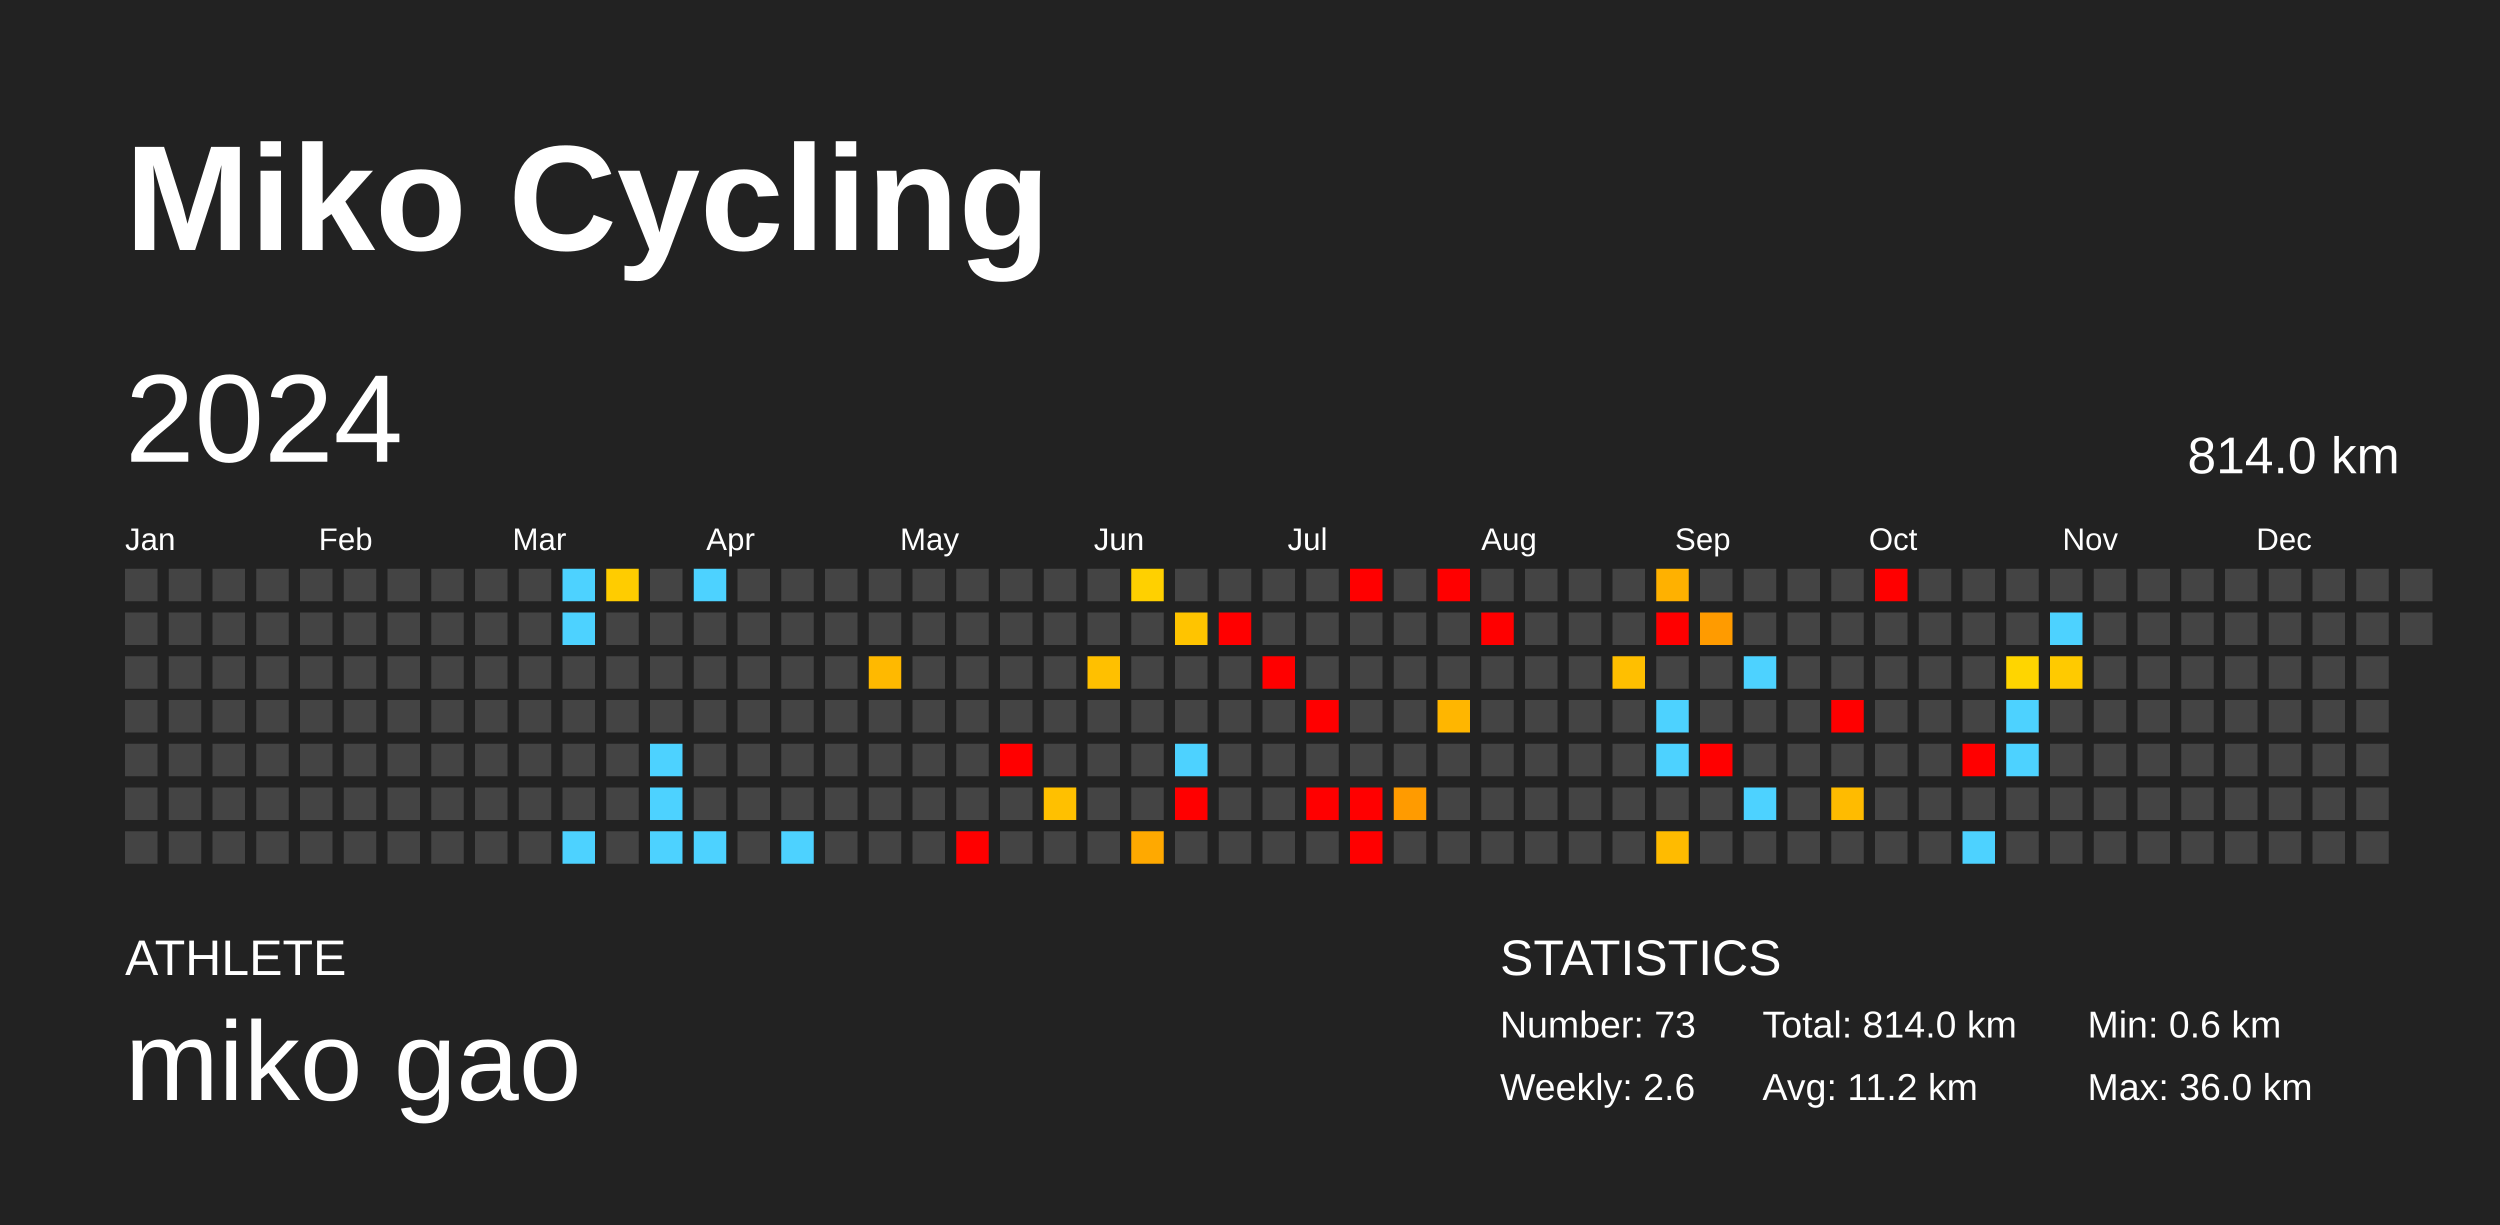
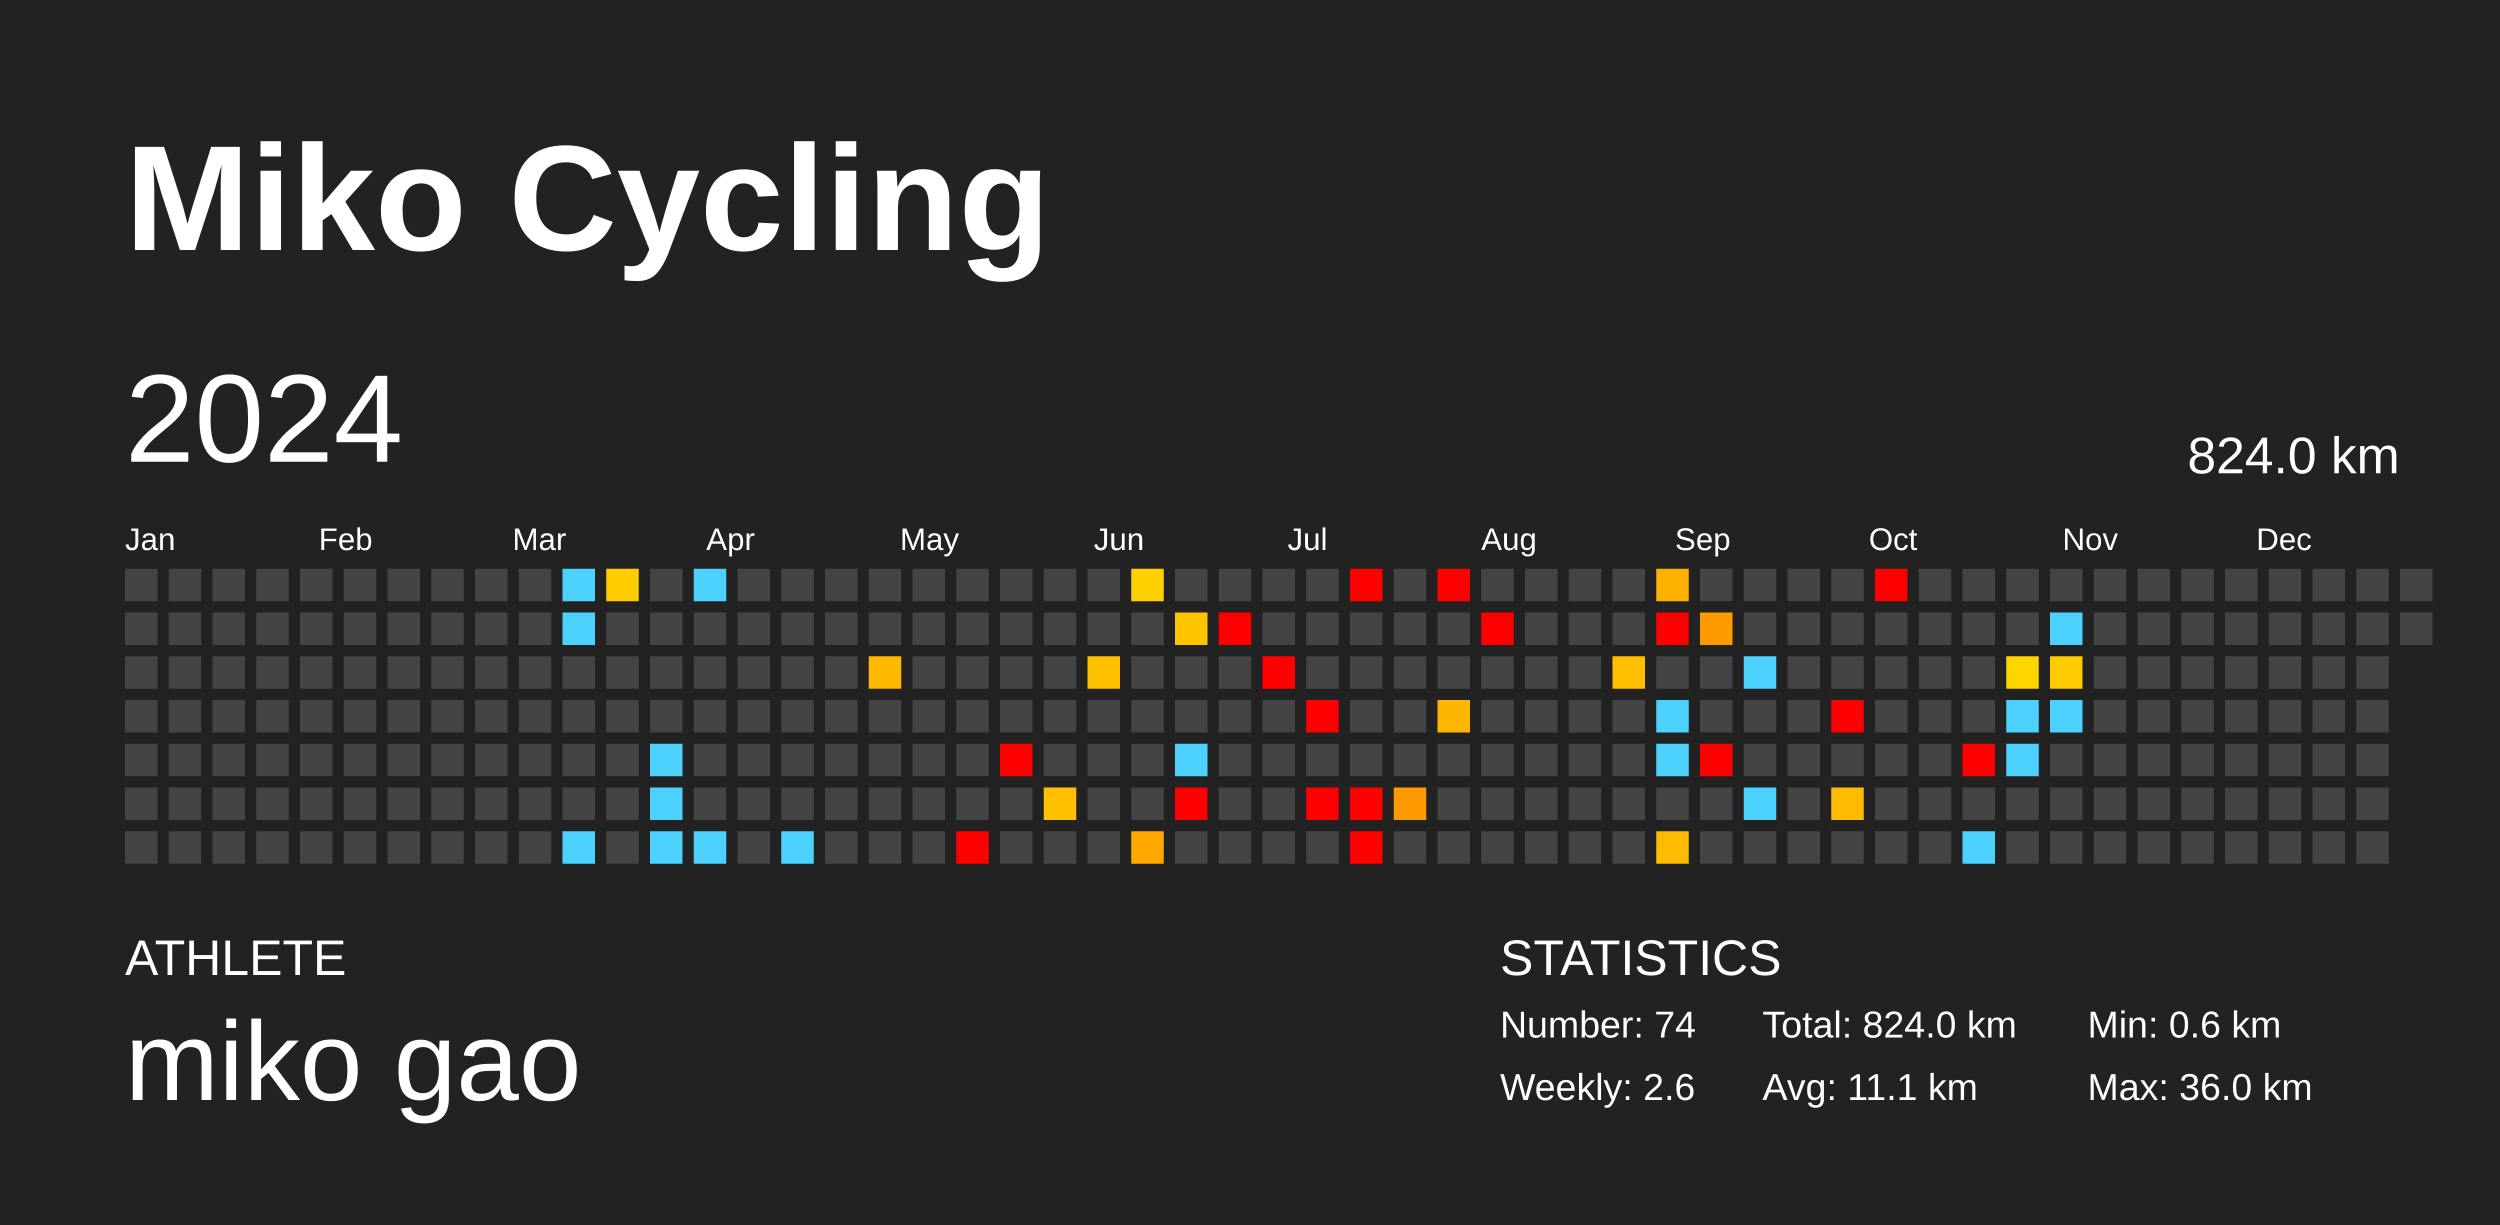
<svg xmlns="http://www.w3.org/2000/svg" baseProfile="full" height="98mm" version="1.1" viewBox="0,0,200,98" width="200mm">
  <defs />
  <rect fill="#222222" height="98" width="200" x="0" y="0" />
  <text fill="#FFFFFF" style="font-size:12px; font-family:Arial; font-weight:bold;" x="10" y="20">Miko Cycling</text>
  <text fill="#FFFFFF" style="font-size:4px; font-family:Arial" x="10" y="78">ATHLETE</text>
  <text fill="#FFFFFF" style="font-size:9px; font-family:Arial" x="10" y="88">miko gao</text>
  <text fill="#FFFFFF" style="font-size:4px; font-family:Arial" x="120" y="78">STATISTICS</text>
-   <text fill="#FFFFFF" style="font-size:3px; font-family:Arial" x="120" y="83">Number: 73</text>
+   <text fill="#FFFFFF" style="font-size:3px; font-family:Arial" x="120" y="83">Number: 74</text>
  <text fill="#FFFFFF" style="font-size:3px; font-family:Arial" x="120" y="88">Weekly: 2.6</text>
-   <text fill="#FFFFFF" style="font-size:3px; font-family:Arial" x="141" y="83">Total: 814.0 km</text>
-   <text fill="#FFFFFF" style="font-size:3px; font-family:Arial" x="141" y="88">Avg: 11.2 km</text>
+   <text fill="#FFFFFF" style="font-size:3px; font-family:Arial" x="141" y="83">Total: 824.0 km</text>
+   <text fill="#FFFFFF" style="font-size:3px; font-family:Arial" x="141" y="88">Avg: 11.1 km</text>
  <text fill="#FFFFFF" style="font-size:3px; font-family:Arial" x="167" y="83">Min: 0.6 km</text>
  <text fill="#FFFFFF" style="font-size:3px; font-family:Arial" x="167" y="88">Max: 36.0 km</text>
  <text dominant-baseline="hanging" fill="#FFFFFF" style="font-size:10.0px; font-family:Arial;" x="10" y="30">2024</text>
-   <text dominant-baseline="hanging" fill="#FFFFFF" style="font-size:4.125px; font-family:Arial;" x="175" y="35">814.0 km</text>
+   <text dominant-baseline="hanging" fill="#FFFFFF" style="font-size:4.125px; font-family:Arial;" x="175" y="35">824.0 km</text>
  <text fill="#FFFFFF" style="font-size:2.5px; font-family:Arial" x="10.0" y="44">Jan</text>
  <text fill="#FFFFFF" style="font-size:2.5px; font-family:Arial" x="25.5" y="44">Feb</text>
  <text fill="#FFFFFF" style="font-size:2.5px; font-family:Arial" x="41.0" y="44">Mar</text>
  <text fill="#FFFFFF" style="font-size:2.5px; font-family:Arial" x="56.5" y="44">Apr</text>
  <text fill="#FFFFFF" style="font-size:2.5px; font-family:Arial" x="72.0" y="44">May</text>
  <text fill="#FFFFFF" style="font-size:2.5px; font-family:Arial" x="87.5" y="44">Jun</text>
  <text fill="#FFFFFF" style="font-size:2.5px; font-family:Arial" x="103.0" y="44">Jul</text>
  <text fill="#FFFFFF" style="font-size:2.5px; font-family:Arial" x="118.5" y="44">Aug</text>
  <text fill="#FFFFFF" style="font-size:2.5px; font-family:Arial" x="134.0" y="44">Sep</text>
  <text fill="#FFFFFF" style="font-size:2.5px; font-family:Arial" x="149.5" y="44">Oct</text>
  <text fill="#FFFFFF" style="font-size:2.5px; font-family:Arial" x="165.0" y="44">Nov</text>
  <text fill="#FFFFFF" style="font-size:2.5px; font-family:Arial" x="180.5" y="44">Dec</text>
  <rect fill="#444444" height="2.6" width="2.6" x="10.0" y="45.5" />
  <rect fill="#444444" height="2.6" width="2.6" x="10.0" y="49.0" />
  <rect fill="#444444" height="2.6" width="2.6" x="10.0" y="52.5" />
  <rect fill="#444444" height="2.6" width="2.6" x="10.0" y="56.0" />
  <rect fill="#444444" height="2.6" width="2.6" x="10.0" y="59.5" />
  <rect fill="#444444" height="2.6" width="2.6" x="10.0" y="63.0" />
  <rect fill="#444444" height="2.6" width="2.6" x="10.0" y="66.5" />
  <rect fill="#444444" height="2.6" width="2.6" x="13.5" y="45.5" />
  <rect fill="#444444" height="2.6" width="2.6" x="13.5" y="49.0" />
  <rect fill="#444444" height="2.6" width="2.6" x="13.5" y="52.5" />
  <rect fill="#444444" height="2.6" width="2.6" x="13.5" y="56.0" />
  <rect fill="#444444" height="2.6" width="2.6" x="13.5" y="59.5" />
  <rect fill="#444444" height="2.6" width="2.6" x="13.5" y="63.0" />
  <rect fill="#444444" height="2.6" width="2.6" x="13.5" y="66.5" />
  <rect fill="#444444" height="2.6" width="2.6" x="17.0" y="45.5" />
  <rect fill="#444444" height="2.6" width="2.6" x="17.0" y="49.0" />
  <rect fill="#444444" height="2.6" width="2.6" x="17.0" y="52.5" />
  <rect fill="#444444" height="2.6" width="2.6" x="17.0" y="56.0" />
  <rect fill="#444444" height="2.6" width="2.6" x="17.0" y="59.5" />
  <rect fill="#444444" height="2.6" width="2.6" x="17.0" y="63.0" />
  <rect fill="#444444" height="2.6" width="2.6" x="17.0" y="66.5" />
  <rect fill="#444444" height="2.6" width="2.6" x="20.5" y="45.5" />
  <rect fill="#444444" height="2.6" width="2.6" x="20.5" y="49.0" />
  <rect fill="#444444" height="2.6" width="2.6" x="20.5" y="52.5" />
  <rect fill="#444444" height="2.6" width="2.6" x="20.5" y="56.0" />
  <rect fill="#444444" height="2.6" width="2.6" x="20.5" y="59.5" />
  <rect fill="#444444" height="2.6" width="2.6" x="20.5" y="63.0" />
  <rect fill="#444444" height="2.6" width="2.6" x="20.5" y="66.5" />
  <rect fill="#444444" height="2.6" width="2.6" x="24.0" y="45.5" />
  <rect fill="#444444" height="2.6" width="2.6" x="24.0" y="49.0" />
  <rect fill="#444444" height="2.6" width="2.6" x="24.0" y="52.5" />
  <rect fill="#444444" height="2.6" width="2.6" x="24.0" y="56.0" />
  <rect fill="#444444" height="2.6" width="2.6" x="24.0" y="59.5" />
  <rect fill="#444444" height="2.6" width="2.6" x="24.0" y="63.0" />
  <rect fill="#444444" height="2.6" width="2.6" x="24.0" y="66.5" />
  <rect fill="#444444" height="2.6" width="2.6" x="27.5" y="45.5" />
  <rect fill="#444444" height="2.6" width="2.6" x="27.5" y="49.0" />
  <rect fill="#444444" height="2.6" width="2.6" x="27.5" y="52.5" />
  <rect fill="#444444" height="2.6" width="2.6" x="27.5" y="56.0" />
  <rect fill="#444444" height="2.6" width="2.6" x="27.5" y="59.5" />
  <rect fill="#444444" height="2.6" width="2.6" x="27.5" y="63.0" />
  <rect fill="#444444" height="2.6" width="2.6" x="27.5" y="66.5" />
  <rect fill="#444444" height="2.6" width="2.6" x="31.0" y="45.5" />
  <rect fill="#444444" height="2.6" width="2.6" x="31.0" y="49.0" />
  <rect fill="#444444" height="2.6" width="2.6" x="31.0" y="52.5" />
  <rect fill="#444444" height="2.6" width="2.6" x="31.0" y="56.0" />
  <rect fill="#444444" height="2.6" width="2.6" x="31.0" y="59.5" />
  <rect fill="#444444" height="2.6" width="2.6" x="31.0" y="63.0" />
  <rect fill="#444444" height="2.6" width="2.6" x="31.0" y="66.5" />
  <rect fill="#444444" height="2.6" width="2.6" x="34.5" y="45.5" />
  <rect fill="#444444" height="2.6" width="2.6" x="34.5" y="49.0" />
  <rect fill="#444444" height="2.6" width="2.6" x="34.5" y="52.5" />
  <rect fill="#444444" height="2.6" width="2.6" x="34.5" y="56.0" />
  <rect fill="#444444" height="2.6" width="2.6" x="34.5" y="59.5" />
  <rect fill="#444444" height="2.6" width="2.6" x="34.5" y="63.0" />
  <rect fill="#444444" height="2.6" width="2.6" x="34.5" y="66.5" />
  <rect fill="#444444" height="2.6" width="2.6" x="38.0" y="45.5" />
  <rect fill="#444444" height="2.6" width="2.6" x="38.0" y="49.0" />
  <rect fill="#444444" height="2.6" width="2.6" x="38.0" y="52.5" />
  <rect fill="#444444" height="2.6" width="2.6" x="38.0" y="56.0" />
  <rect fill="#444444" height="2.6" width="2.6" x="38.0" y="59.5" />
  <rect fill="#444444" height="2.6" width="2.6" x="38.0" y="63.0" />
  <rect fill="#444444" height="2.6" width="2.6" x="38.0" y="66.5" />
  <rect fill="#444444" height="2.6" width="2.6" x="41.5" y="45.5" />
  <rect fill="#444444" height="2.6" width="2.6" x="41.5" y="49.0" />
  <rect fill="#444444" height="2.6" width="2.6" x="41.5" y="52.5" />
  <rect fill="#444444" height="2.6" width="2.6" x="41.5" y="56.0" />
  <rect fill="#444444" height="2.6" width="2.6" x="41.5" y="59.5" />
  <rect fill="#444444" height="2.6" width="2.6" x="41.5" y="63.0" />
  <rect fill="#444444" height="2.6" width="2.6" x="41.5" y="66.5" />
  <rect fill="#4dd2ff" height="2.6" width="2.6" x="45.0" y="45.5" />
  <rect fill="#4dd2ff" height="2.6" width="2.6" x="45.0" y="49.0" />
  <rect fill="#444444" height="2.6" width="2.6" x="45.0" y="52.5" />
  <rect fill="#444444" height="2.6" width="2.6" x="45.0" y="56.0" />
  <rect fill="#444444" height="2.6" width="2.6" x="45.0" y="59.5" />
  <rect fill="#444444" height="2.6" width="2.6" x="45.0" y="63.0" />
  <rect fill="#4dd2ff" height="2.6" width="2.6" x="45.0" y="66.5" />
  <rect fill="#ffcc00" height="2.6" width="2.6" x="48.5" y="45.5" />
  <rect fill="#444444" height="2.6" width="2.6" x="48.5" y="49.0" />
  <rect fill="#444444" height="2.6" width="2.6" x="48.5" y="52.5" />
  <rect fill="#444444" height="2.6" width="2.6" x="48.5" y="56.0" />
  <rect fill="#444444" height="2.6" width="2.6" x="48.5" y="59.5" />
  <rect fill="#444444" height="2.6" width="2.6" x="48.5" y="63.0" />
  <rect fill="#444444" height="2.6" width="2.6" x="48.5" y="66.5" />
  <rect fill="#444444" height="2.6" width="2.6" x="52.0" y="45.5" />
  <rect fill="#444444" height="2.6" width="2.6" x="52.0" y="49.0" />
  <rect fill="#444444" height="2.6" width="2.6" x="52.0" y="52.5" />
  <rect fill="#444444" height="2.6" width="2.6" x="52.0" y="56.0" />
  <rect fill="#4dd2ff" height="2.6" width="2.6" x="52.0" y="59.5" />
  <rect fill="#4dd2ff" height="2.6" width="2.6" x="52.0" y="63.0" />
  <rect fill="#4dd2ff" height="2.6" width="2.6" x="52.0" y="66.5" />
  <rect fill="#4dd2ff" height="2.6" width="2.6" x="55.5" y="45.5" />
  <rect fill="#444444" height="2.6" width="2.6" x="55.5" y="49.0" />
  <rect fill="#444444" height="2.6" width="2.6" x="55.5" y="52.5" />
  <rect fill="#444444" height="2.6" width="2.6" x="55.5" y="56.0" />
  <rect fill="#444444" height="2.6" width="2.6" x="55.5" y="59.5" />
  <rect fill="#444444" height="2.6" width="2.6" x="55.5" y="63.0" />
  <rect fill="#4dd2ff" height="2.6" width="2.6" x="55.5" y="66.5" />
  <rect fill="#444444" height="2.6" width="2.6" x="59.0" y="45.5" />
  <rect fill="#444444" height="2.6" width="2.6" x="59.0" y="49.0" />
  <rect fill="#444444" height="2.6" width="2.6" x="59.0" y="52.5" />
  <rect fill="#444444" height="2.6" width="2.6" x="59.0" y="56.0" />
  <rect fill="#444444" height="2.6" width="2.6" x="59.0" y="59.5" />
  <rect fill="#444444" height="2.6" width="2.6" x="59.0" y="63.0" />
  <rect fill="#444444" height="2.6" width="2.6" x="59.0" y="66.5" />
  <rect fill="#444444" height="2.6" width="2.6" x="62.5" y="45.5" />
  <rect fill="#444444" height="2.6" width="2.6" x="62.5" y="49.0" />
  <rect fill="#444444" height="2.6" width="2.6" x="62.5" y="52.5" />
  <rect fill="#444444" height="2.6" width="2.6" x="62.5" y="56.0" />
  <rect fill="#444444" height="2.6" width="2.6" x="62.5" y="59.5" />
  <rect fill="#444444" height="2.6" width="2.6" x="62.5" y="63.0" />
  <rect fill="#4dd2ff" height="2.6" width="2.6" x="62.5" y="66.5" />
  <rect fill="#444444" height="2.6" width="2.6" x="66.0" y="45.5" />
  <rect fill="#444444" height="2.6" width="2.6" x="66.0" y="49.0" />
  <rect fill="#444444" height="2.6" width="2.6" x="66.0" y="52.5" />
  <rect fill="#444444" height="2.6" width="2.6" x="66.0" y="56.0" />
  <rect fill="#444444" height="2.6" width="2.6" x="66.0" y="59.5" />
  <rect fill="#444444" height="2.6" width="2.6" x="66.0" y="63.0" />
  <rect fill="#444444" height="2.6" width="2.6" x="66.0" y="66.5" />
  <rect fill="#444444" height="2.6" width="2.6" x="69.5" y="45.5" />
  <rect fill="#444444" height="2.6" width="2.6" x="69.5" y="49.0" />
  <rect fill="#ffb900" height="2.6" width="2.6" x="69.5" y="52.5" />
  <rect fill="#444444" height="2.6" width="2.6" x="69.5" y="56.0" />
  <rect fill="#444444" height="2.6" width="2.6" x="69.5" y="59.5" />
  <rect fill="#444444" height="2.6" width="2.6" x="69.5" y="63.0" />
  <rect fill="#444444" height="2.6" width="2.6" x="69.5" y="66.5" />
  <rect fill="#444444" height="2.6" width="2.6" x="73.0" y="45.5" />
  <rect fill="#444444" height="2.6" width="2.6" x="73.0" y="49.0" />
  <rect fill="#444444" height="2.6" width="2.6" x="73.0" y="52.5" />
  <rect fill="#444444" height="2.6" width="2.6" x="73.0" y="56.0" />
  <rect fill="#444444" height="2.6" width="2.6" x="73.0" y="59.5" />
  <rect fill="#444444" height="2.6" width="2.6" x="73.0" y="63.0" />
  <rect fill="#444444" height="2.6" width="2.6" x="73.0" y="66.5" />
  <rect fill="#444444" height="2.6" width="2.6" x="76.5" y="45.5" />
  <rect fill="#444444" height="2.6" width="2.6" x="76.5" y="49.0" />
  <rect fill="#444444" height="2.6" width="2.6" x="76.5" y="52.5" />
  <rect fill="#444444" height="2.6" width="2.6" x="76.5" y="56.0" />
  <rect fill="#444444" height="2.6" width="2.6" x="76.5" y="59.5" />
  <rect fill="#444444" height="2.6" width="2.6" x="76.5" y="63.0" />
  <rect fill="red" height="2.6" width="2.6" x="76.5" y="66.5" />
  <rect fill="#444444" height="2.6" width="2.6" x="80.0" y="45.5" />
  <rect fill="#444444" height="2.6" width="2.6" x="80.0" y="49.0" />
  <rect fill="#444444" height="2.6" width="2.6" x="80.0" y="52.5" />
  <rect fill="#444444" height="2.6" width="2.6" x="80.0" y="56.0" />
  <rect fill="red" height="2.6" width="2.6" x="80.0" y="59.5" />
  <rect fill="#444444" height="2.6" width="2.6" x="80.0" y="63.0" />
  <rect fill="#444444" height="2.6" width="2.6" x="80.0" y="66.5" />
  <rect fill="#444444" height="2.6" width="2.6" x="83.5" y="45.5" />
  <rect fill="#444444" height="2.6" width="2.6" x="83.5" y="49.0" />
  <rect fill="#444444" height="2.6" width="2.6" x="83.5" y="52.5" />
  <rect fill="#444444" height="2.6" width="2.6" x="83.5" y="56.0" />
  <rect fill="#444444" height="2.6" width="2.6" x="83.5" y="59.5" />
  <rect fill="#ffc000" height="2.6" width="2.6" x="83.5" y="63.0" />
  <rect fill="#444444" height="2.6" width="2.6" x="83.5" y="66.5" />
  <rect fill="#444444" height="2.6" width="2.6" x="87.0" y="45.5" />
  <rect fill="#444444" height="2.6" width="2.6" x="87.0" y="49.0" />
  <rect fill="#ffc000" height="2.6" width="2.6" x="87.0" y="52.5" />
  <rect fill="#444444" height="2.6" width="2.6" x="87.0" y="56.0" />
  <rect fill="#444444" height="2.6" width="2.6" x="87.0" y="59.5" />
  <rect fill="#444444" height="2.6" width="2.6" x="87.0" y="63.0" />
  <rect fill="#444444" height="2.6" width="2.6" x="87.0" y="66.5" />
  <rect fill="#ffd000" height="2.6" width="2.6" x="90.5" y="45.5" />
  <rect fill="#444444" height="2.6" width="2.6" x="90.5" y="49.0" />
  <rect fill="#444444" height="2.6" width="2.6" x="90.5" y="52.5" />
  <rect fill="#444444" height="2.6" width="2.6" x="90.5" y="56.0" />
  <rect fill="#444444" height="2.6" width="2.6" x="90.5" y="59.5" />
  <rect fill="#444444" height="2.6" width="2.6" x="90.5" y="63.0" />
  <rect fill="#ffa900" height="2.6" width="2.6" x="90.5" y="66.5" />
  <rect fill="#444444" height="2.6" width="2.6" x="94.0" y="45.5" />
  <rect fill="#ffc400" height="2.6" width="2.6" x="94.0" y="49.0" />
  <rect fill="#444444" height="2.6" width="2.6" x="94.0" y="52.5" />
  <rect fill="#444444" height="2.6" width="2.6" x="94.0" y="56.0" />
  <rect fill="#4dd2ff" height="2.6" width="2.6" x="94.0" y="59.5" />
  <rect fill="red" height="2.6" width="2.6" x="94.0" y="63.0" />
  <rect fill="#444444" height="2.6" width="2.6" x="94.0" y="66.5" />
  <rect fill="#444444" height="2.6" width="2.6" x="97.5" y="45.5" />
  <rect fill="red" height="2.6" width="2.6" x="97.5" y="49.0" />
  <rect fill="#444444" height="2.6" width="2.6" x="97.5" y="52.5" />
  <rect fill="#444444" height="2.6" width="2.6" x="97.5" y="56.0" />
  <rect fill="#444444" height="2.6" width="2.6" x="97.5" y="59.5" />
  <rect fill="#444444" height="2.6" width="2.6" x="97.5" y="63.0" />
  <rect fill="#444444" height="2.6" width="2.6" x="97.5" y="66.5" />
  <rect fill="#444444" height="2.6" width="2.6" x="101.0" y="45.5" />
  <rect fill="#444444" height="2.6" width="2.6" x="101.0" y="49.0" />
  <rect fill="red" height="2.6" width="2.6" x="101.0" y="52.5" />
  <rect fill="#444444" height="2.6" width="2.6" x="101.0" y="56.0" />
  <rect fill="#444444" height="2.6" width="2.6" x="101.0" y="59.5" />
  <rect fill="#444444" height="2.6" width="2.6" x="101.0" y="63.0" />
  <rect fill="#444444" height="2.6" width="2.6" x="101.0" y="66.5" />
  <rect fill="#444444" height="2.6" width="2.6" x="104.5" y="45.5" />
  <rect fill="#444444" height="2.6" width="2.6" x="104.5" y="49.0" />
  <rect fill="#444444" height="2.6" width="2.6" x="104.5" y="52.5" />
  <rect fill="red" height="2.6" width="2.6" x="104.5" y="56.0" />
  <rect fill="#444444" height="2.6" width="2.6" x="104.5" y="59.5" />
  <rect fill="red" height="2.6" width="2.6" x="104.5" y="63.0" />
  <rect fill="#444444" height="2.6" width="2.6" x="104.5" y="66.5" />
  <rect fill="red" height="2.6" width="2.6" x="108.0" y="45.5" />
  <rect fill="#444444" height="2.6" width="2.6" x="108.0" y="49.0" />
  <rect fill="#444444" height="2.6" width="2.6" x="108.0" y="52.5" />
  <rect fill="#444444" height="2.6" width="2.6" x="108.0" y="56.0" />
  <rect fill="#444444" height="2.6" width="2.6" x="108.0" y="59.5" />
  <rect fill="red" height="2.6" width="2.6" x="108.0" y="63.0" />
  <rect fill="red" height="2.6" width="2.6" x="108.0" y="66.5" />
  <rect fill="#444444" height="2.6" width="2.6" x="111.5" y="45.5" />
  <rect fill="#444444" height="2.6" width="2.6" x="111.5" y="49.0" />
  <rect fill="#444444" height="2.6" width="2.6" x="111.5" y="52.5" />
  <rect fill="#444444" height="2.6" width="2.6" x="111.5" y="56.0" />
  <rect fill="#444444" height="2.6" width="2.6" x="111.5" y="59.5" />
  <rect fill="#ff9b00" height="2.6" width="2.6" x="111.5" y="63.0" />
  <rect fill="#444444" height="2.6" width="2.6" x="111.5" y="66.5" />
  <rect fill="red" height="2.6" width="2.6" x="115.0" y="45.5" />
  <rect fill="#444444" height="2.6" width="2.6" x="115.0" y="49.0" />
  <rect fill="#444444" height="2.6" width="2.6" x="115.0" y="52.5" />
  <rect fill="#ffb600" height="2.6" width="2.6" x="115.0" y="56.0" />
  <rect fill="#444444" height="2.6" width="2.6" x="115.0" y="59.5" />
  <rect fill="#444444" height="2.6" width="2.6" x="115.0" y="63.0" />
  <rect fill="#444444" height="2.6" width="2.6" x="115.0" y="66.5" />
  <rect fill="#444444" height="2.6" width="2.6" x="118.5" y="45.5" />
  <rect fill="red" height="2.6" width="2.6" x="118.5" y="49.0" />
  <rect fill="#444444" height="2.6" width="2.6" x="118.5" y="52.5" />
  <rect fill="#444444" height="2.6" width="2.6" x="118.5" y="56.0" />
  <rect fill="#444444" height="2.6" width="2.6" x="118.5" y="59.5" />
  <rect fill="#444444" height="2.6" width="2.6" x="118.5" y="63.0" />
  <rect fill="#444444" height="2.6" width="2.6" x="118.5" y="66.5" />
  <rect fill="#444444" height="2.6" width="2.6" x="122.0" y="45.5" />
  <rect fill="#444444" height="2.6" width="2.6" x="122.0" y="49.0" />
  <rect fill="#444444" height="2.6" width="2.6" x="122.0" y="52.5" />
  <rect fill="#444444" height="2.6" width="2.6" x="122.0" y="56.0" />
  <rect fill="#444444" height="2.6" width="2.6" x="122.0" y="59.5" />
  <rect fill="#444444" height="2.6" width="2.6" x="122.0" y="63.0" />
  <rect fill="#444444" height="2.6" width="2.6" x="122.0" y="66.5" />
  <rect fill="#444444" height="2.6" width="2.6" x="125.5" y="45.5" />
  <rect fill="#444444" height="2.6" width="2.6" x="125.5" y="49.0" />
  <rect fill="#444444" height="2.6" width="2.6" x="125.5" y="52.5" />
  <rect fill="#444444" height="2.6" width="2.6" x="125.5" y="56.0" />
  <rect fill="#444444" height="2.6" width="2.6" x="125.5" y="59.5" />
  <rect fill="#444444" height="2.6" width="2.6" x="125.5" y="63.0" />
  <rect fill="#444444" height="2.6" width="2.6" x="125.5" y="66.5" />
  <rect fill="#444444" height="2.6" width="2.6" x="129.0" y="45.5" />
  <rect fill="#444444" height="2.6" width="2.6" x="129.0" y="49.0" />
  <rect fill="#ffbf00" height="2.6" width="2.6" x="129.0" y="52.5" />
  <rect fill="#444444" height="2.6" width="2.6" x="129.0" y="56.0" />
  <rect fill="#444444" height="2.6" width="2.6" x="129.0" y="59.5" />
  <rect fill="#444444" height="2.6" width="2.6" x="129.0" y="63.0" />
  <rect fill="#444444" height="2.6" width="2.6" x="129.0" y="66.5" />
  <rect fill="#ffb100" height="2.6" width="2.6" x="132.5" y="45.5" />
  <rect fill="red" height="2.6" width="2.6" x="132.5" y="49.0" />
  <rect fill="#444444" height="2.6" width="2.6" x="132.5" y="52.5" />
  <rect fill="#4dd2ff" height="2.6" width="2.6" x="132.5" y="56.0" />
  <rect fill="#4dd2ff" height="2.6" width="2.6" x="132.5" y="59.5" />
  <rect fill="#444444" height="2.6" width="2.6" x="132.5" y="63.0" />
  <rect fill="#ffbb00" height="2.6" width="2.6" x="132.5" y="66.5" />
  <rect fill="#444444" height="2.6" width="2.6" x="136.0" y="45.5" />
  <rect fill="#ff9b00" height="2.6" width="2.6" x="136.0" y="49.0" />
  <rect fill="#444444" height="2.6" width="2.6" x="136.0" y="52.5" />
  <rect fill="#444444" height="2.6" width="2.6" x="136.0" y="56.0" />
  <rect fill="red" height="2.6" width="2.6" x="136.0" y="59.5" />
  <rect fill="#444444" height="2.6" width="2.6" x="136.0" y="63.0" />
  <rect fill="#444444" height="2.6" width="2.6" x="136.0" y="66.5" />
  <rect fill="#444444" height="2.6" width="2.6" x="139.5" y="45.5" />
  <rect fill="#444444" height="2.6" width="2.6" x="139.5" y="49.0" />
  <rect fill="#4dd2ff" height="2.6" width="2.6" x="139.5" y="52.5" />
  <rect fill="#444444" height="2.6" width="2.6" x="139.5" y="56.0" />
  <rect fill="#444444" height="2.6" width="2.6" x="139.5" y="59.5" />
  <rect fill="#4dd2ff" height="2.6" width="2.6" x="139.5" y="63.0" />
  <rect fill="#444444" height="2.6" width="2.6" x="139.5" y="66.5" />
  <rect fill="#444444" height="2.6" width="2.6" x="143.0" y="45.5" />
  <rect fill="#444444" height="2.6" width="2.6" x="143.0" y="49.0" />
  <rect fill="#444444" height="2.6" width="2.6" x="143.0" y="52.5" />
  <rect fill="#444444" height="2.6" width="2.6" x="143.0" y="56.0" />
  <rect fill="#444444" height="2.6" width="2.6" x="143.0" y="59.5" />
  <rect fill="#444444" height="2.6" width="2.6" x="143.0" y="63.0" />
  <rect fill="#444444" height="2.6" width="2.6" x="143.0" y="66.5" />
  <rect fill="#444444" height="2.6" width="2.6" x="146.5" y="45.5" />
  <rect fill="#444444" height="2.6" width="2.6" x="146.5" y="49.0" />
  <rect fill="#444444" height="2.6" width="2.6" x="146.5" y="52.5" />
  <rect fill="red" height="2.6" width="2.6" x="146.5" y="56.0" />
  <rect fill="#444444" height="2.6" width="2.6" x="146.5" y="59.5" />
  <rect fill="#ffbb00" height="2.6" width="2.6" x="146.5" y="63.0" />
  <rect fill="#444444" height="2.6" width="2.6" x="146.5" y="66.5" />
  <rect fill="red" height="2.6" width="2.6" x="150.0" y="45.5" />
  <rect fill="#444444" height="2.6" width="2.6" x="150.0" y="49.0" />
  <rect fill="#444444" height="2.6" width="2.6" x="150.0" y="52.5" />
  <rect fill="#444444" height="2.6" width="2.6" x="150.0" y="56.0" />
  <rect fill="#444444" height="2.6" width="2.6" x="150.0" y="59.5" />
  <rect fill="#444444" height="2.6" width="2.6" x="150.0" y="63.0" />
  <rect fill="#444444" height="2.6" width="2.6" x="150.0" y="66.5" />
  <rect fill="#444444" height="2.6" width="2.6" x="153.5" y="45.5" />
  <rect fill="#444444" height="2.6" width="2.6" x="153.5" y="49.0" />
  <rect fill="#444444" height="2.6" width="2.6" x="153.5" y="52.5" />
  <rect fill="#444444" height="2.6" width="2.6" x="153.5" y="56.0" />
  <rect fill="#444444" height="2.6" width="2.6" x="153.5" y="59.5" />
  <rect fill="#444444" height="2.6" width="2.6" x="153.5" y="63.0" />
  <rect fill="#444444" height="2.6" width="2.6" x="153.5" y="66.5" />
  <rect fill="#444444" height="2.6" width="2.6" x="157.0" y="45.5" />
  <rect fill="#444444" height="2.6" width="2.6" x="157.0" y="49.0" />
  <rect fill="#444444" height="2.6" width="2.6" x="157.0" y="52.5" />
  <rect fill="#444444" height="2.6" width="2.6" x="157.0" y="56.0" />
  <rect fill="red" height="2.6" width="2.6" x="157.0" y="59.5" />
  <rect fill="#444444" height="2.6" width="2.6" x="157.0" y="63.0" />
  <rect fill="#4dd2ff" height="2.6" width="2.6" x="157.0" y="66.5" />
  <rect fill="#444444" height="2.6" width="2.6" x="160.5" y="45.5" />
  <rect fill="#444444" height="2.6" width="2.6" x="160.5" y="49.0" />
  <rect fill="#ffd500" height="2.6" width="2.6" x="160.5" y="52.5" />
  <rect fill="#4dd2ff" height="2.6" width="2.6" x="160.5" y="56.0" />
  <rect fill="#4dd2ff" height="2.6" width="2.6" x="160.5" y="59.5" />
  <rect fill="#444444" height="2.6" width="2.6" x="160.5" y="63.0" />
  <rect fill="#444444" height="2.6" width="2.6" x="160.5" y="66.5" />
  <rect fill="#444444" height="2.6" width="2.6" x="164.0" y="45.5" />
  <rect fill="#4dd2ff" height="2.6" width="2.6" x="164.0" y="49.0" />
  <rect fill="#ffca00" height="2.6" width="2.6" x="164.0" y="52.5" />
-   <rect fill="#444444" height="2.6" width="2.6" x="164.0" y="56.0" />
+   <rect fill="#4dd2ff" height="2.6" width="2.6" x="164.0" y="56.0" />
  <rect fill="#444444" height="2.6" width="2.6" x="164.0" y="59.5" />
  <rect fill="#444444" height="2.6" width="2.6" x="164.0" y="63.0" />
  <rect fill="#444444" height="2.6" width="2.6" x="164.0" y="66.5" />
  <rect fill="#444444" height="2.6" width="2.6" x="167.5" y="45.5" />
  <rect fill="#444444" height="2.6" width="2.6" x="167.5" y="49.0" />
  <rect fill="#444444" height="2.6" width="2.6" x="167.5" y="52.5" />
  <rect fill="#444444" height="2.6" width="2.6" x="167.5" y="56.0" />
  <rect fill="#444444" height="2.6" width="2.6" x="167.5" y="59.5" />
  <rect fill="#444444" height="2.6" width="2.6" x="167.5" y="63.0" />
  <rect fill="#444444" height="2.6" width="2.6" x="167.5" y="66.5" />
  <rect fill="#444444" height="2.6" width="2.6" x="171.0" y="45.5" />
  <rect fill="#444444" height="2.6" width="2.6" x="171.0" y="49.0" />
  <rect fill="#444444" height="2.6" width="2.6" x="171.0" y="52.5" />
  <rect fill="#444444" height="2.6" width="2.6" x="171.0" y="56.0" />
  <rect fill="#444444" height="2.6" width="2.6" x="171.0" y="59.5" />
  <rect fill="#444444" height="2.6" width="2.6" x="171.0" y="63.0" />
  <rect fill="#444444" height="2.6" width="2.6" x="171.0" y="66.5" />
  <rect fill="#444444" height="2.6" width="2.6" x="174.5" y="45.5" />
  <rect fill="#444444" height="2.6" width="2.6" x="174.5" y="49.0" />
  <rect fill="#444444" height="2.6" width="2.6" x="174.5" y="52.5" />
  <rect fill="#444444" height="2.6" width="2.6" x="174.5" y="56.0" />
  <rect fill="#444444" height="2.6" width="2.6" x="174.5" y="59.5" />
  <rect fill="#444444" height="2.6" width="2.6" x="174.5" y="63.0" />
  <rect fill="#444444" height="2.6" width="2.6" x="174.5" y="66.5" />
  <rect fill="#444444" height="2.6" width="2.6" x="178.0" y="45.5" />
  <rect fill="#444444" height="2.6" width="2.6" x="178.0" y="49.0" />
  <rect fill="#444444" height="2.6" width="2.6" x="178.0" y="52.5" />
  <rect fill="#444444" height="2.6" width="2.6" x="178.0" y="56.0" />
  <rect fill="#444444" height="2.6" width="2.6" x="178.0" y="59.5" />
  <rect fill="#444444" height="2.6" width="2.6" x="178.0" y="63.0" />
  <rect fill="#444444" height="2.6" width="2.6" x="178.0" y="66.5" />
  <rect fill="#444444" height="2.6" width="2.6" x="181.5" y="45.5" />
  <rect fill="#444444" height="2.6" width="2.6" x="181.5" y="49.0" />
  <rect fill="#444444" height="2.6" width="2.6" x="181.5" y="52.5" />
  <rect fill="#444444" height="2.6" width="2.6" x="181.5" y="56.0" />
  <rect fill="#444444" height="2.6" width="2.6" x="181.5" y="59.5" />
  <rect fill="#444444" height="2.6" width="2.6" x="181.5" y="63.0" />
  <rect fill="#444444" height="2.6" width="2.6" x="181.5" y="66.5" />
  <rect fill="#444444" height="2.6" width="2.6" x="185.0" y="45.5" />
  <rect fill="#444444" height="2.6" width="2.6" x="185.0" y="49.0" />
  <rect fill="#444444" height="2.6" width="2.6" x="185.0" y="52.5" />
  <rect fill="#444444" height="2.6" width="2.6" x="185.0" y="56.0" />
  <rect fill="#444444" height="2.6" width="2.6" x="185.0" y="59.5" />
  <rect fill="#444444" height="2.6" width="2.6" x="185.0" y="63.0" />
  <rect fill="#444444" height="2.6" width="2.6" x="185.0" y="66.5" />
  <rect fill="#444444" height="2.6" width="2.6" x="188.5" y="45.5" />
  <rect fill="#444444" height="2.6" width="2.6" x="188.5" y="49.0" />
  <rect fill="#444444" height="2.6" width="2.6" x="188.5" y="52.5" />
  <rect fill="#444444" height="2.6" width="2.6" x="188.5" y="56.0" />
  <rect fill="#444444" height="2.6" width="2.6" x="188.5" y="59.5" />
  <rect fill="#444444" height="2.6" width="2.6" x="188.5" y="63.0" />
  <rect fill="#444444" height="2.6" width="2.6" x="188.5" y="66.5" />
  <rect fill="#444444" height="2.6" width="2.6" x="192.0" y="45.5" />
  <rect fill="#444444" height="2.6" width="2.6" x="192.0" y="49.0" />
</svg>
